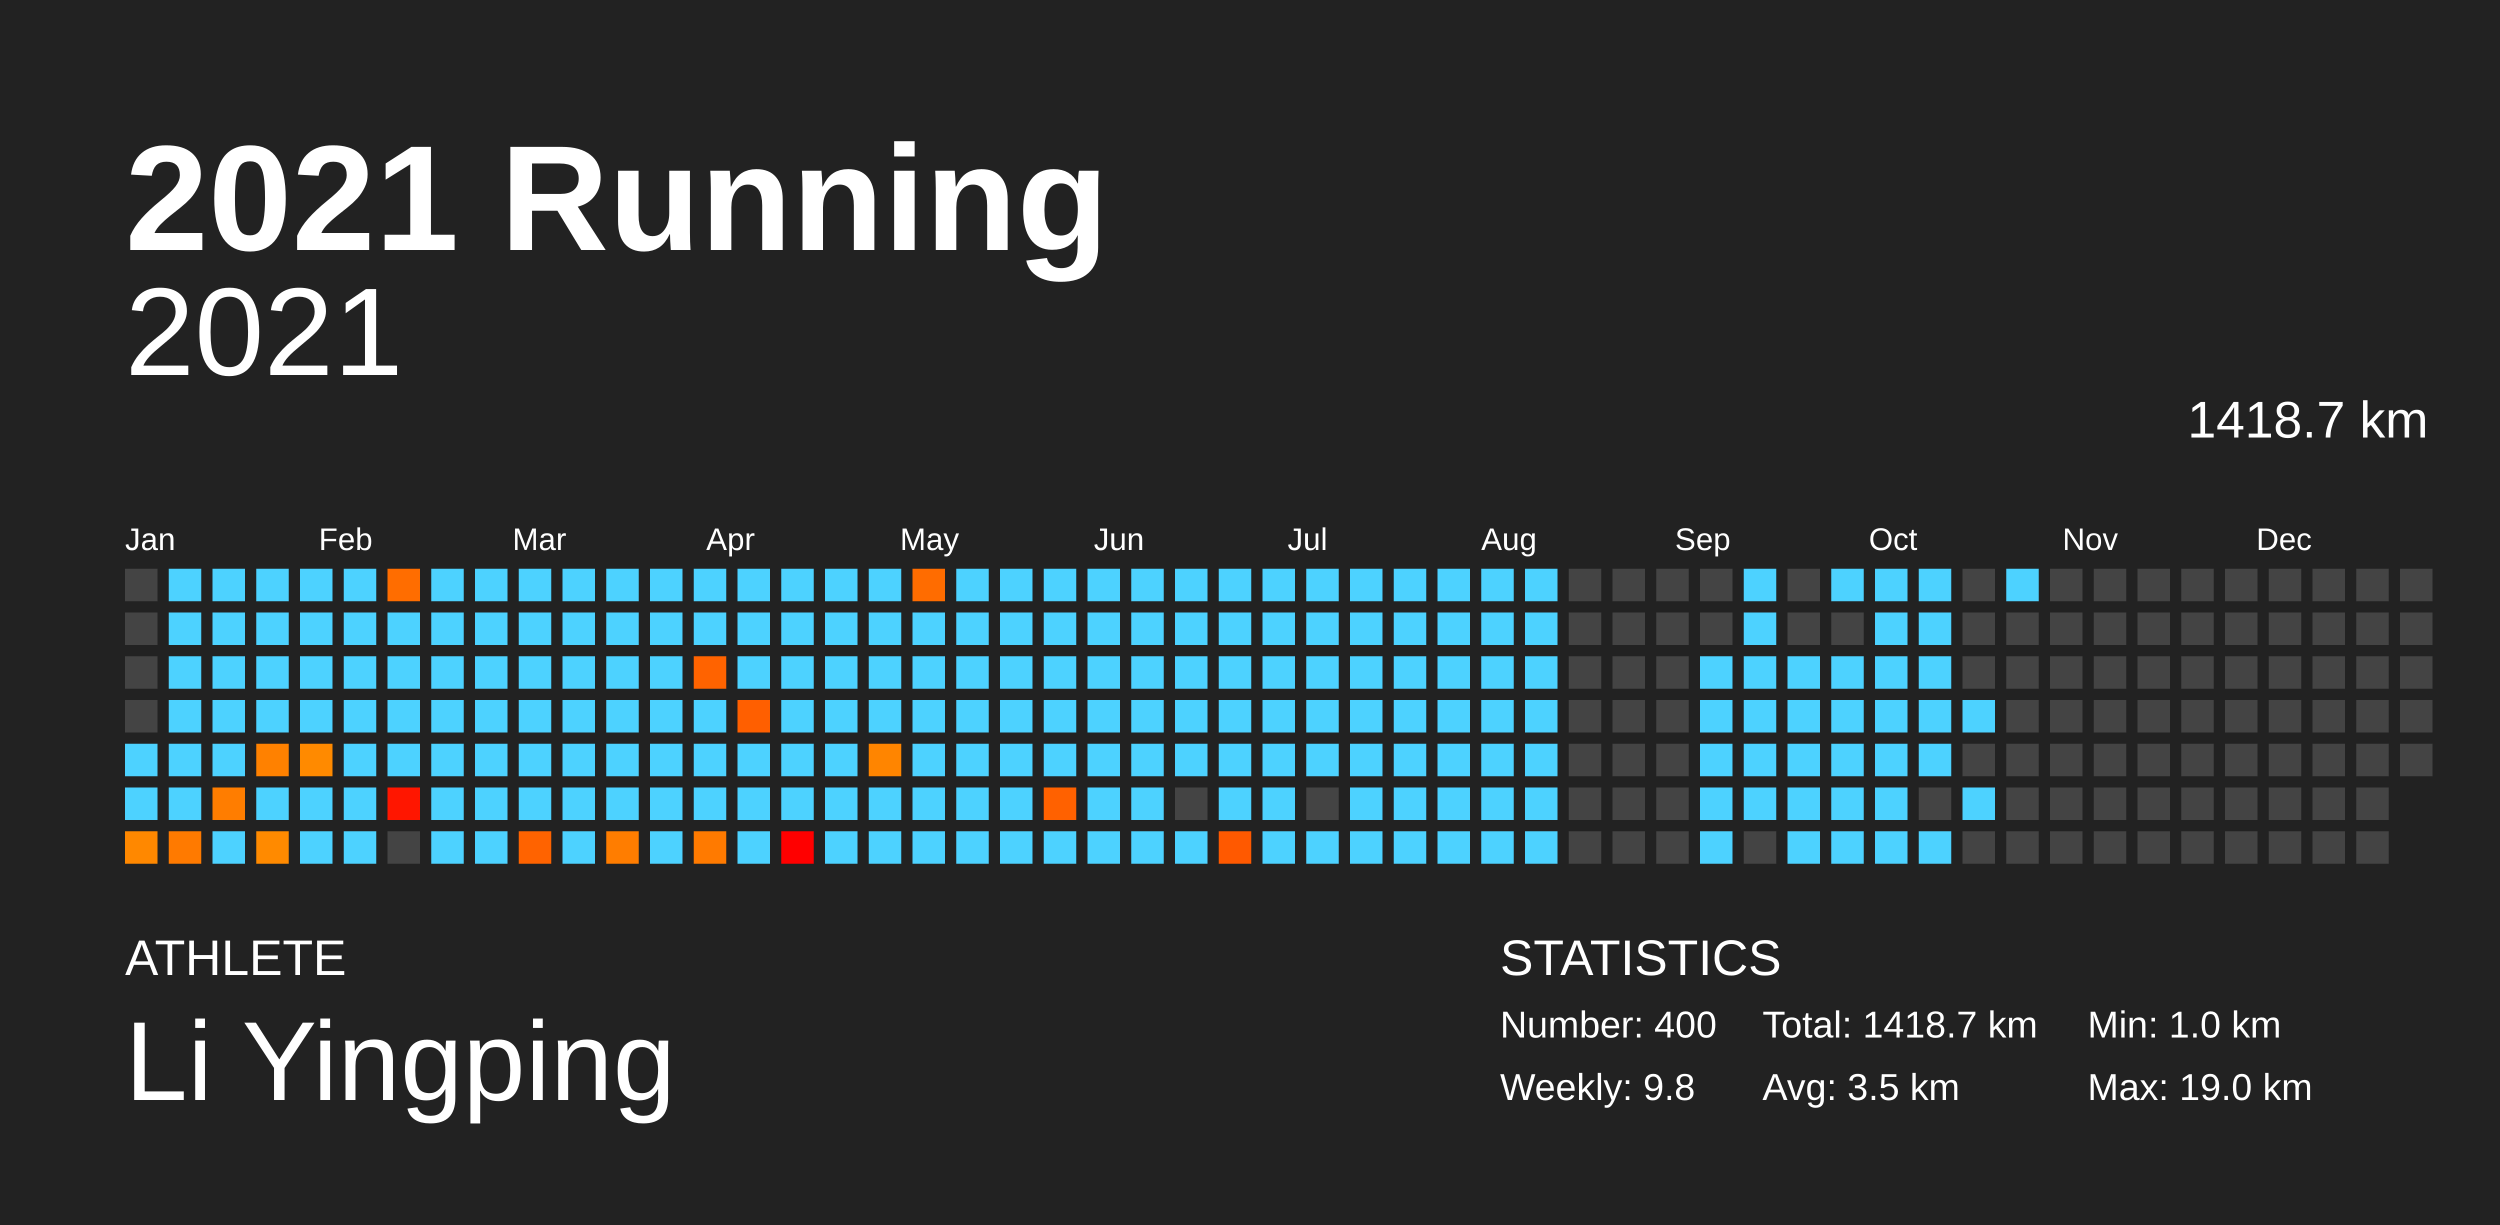
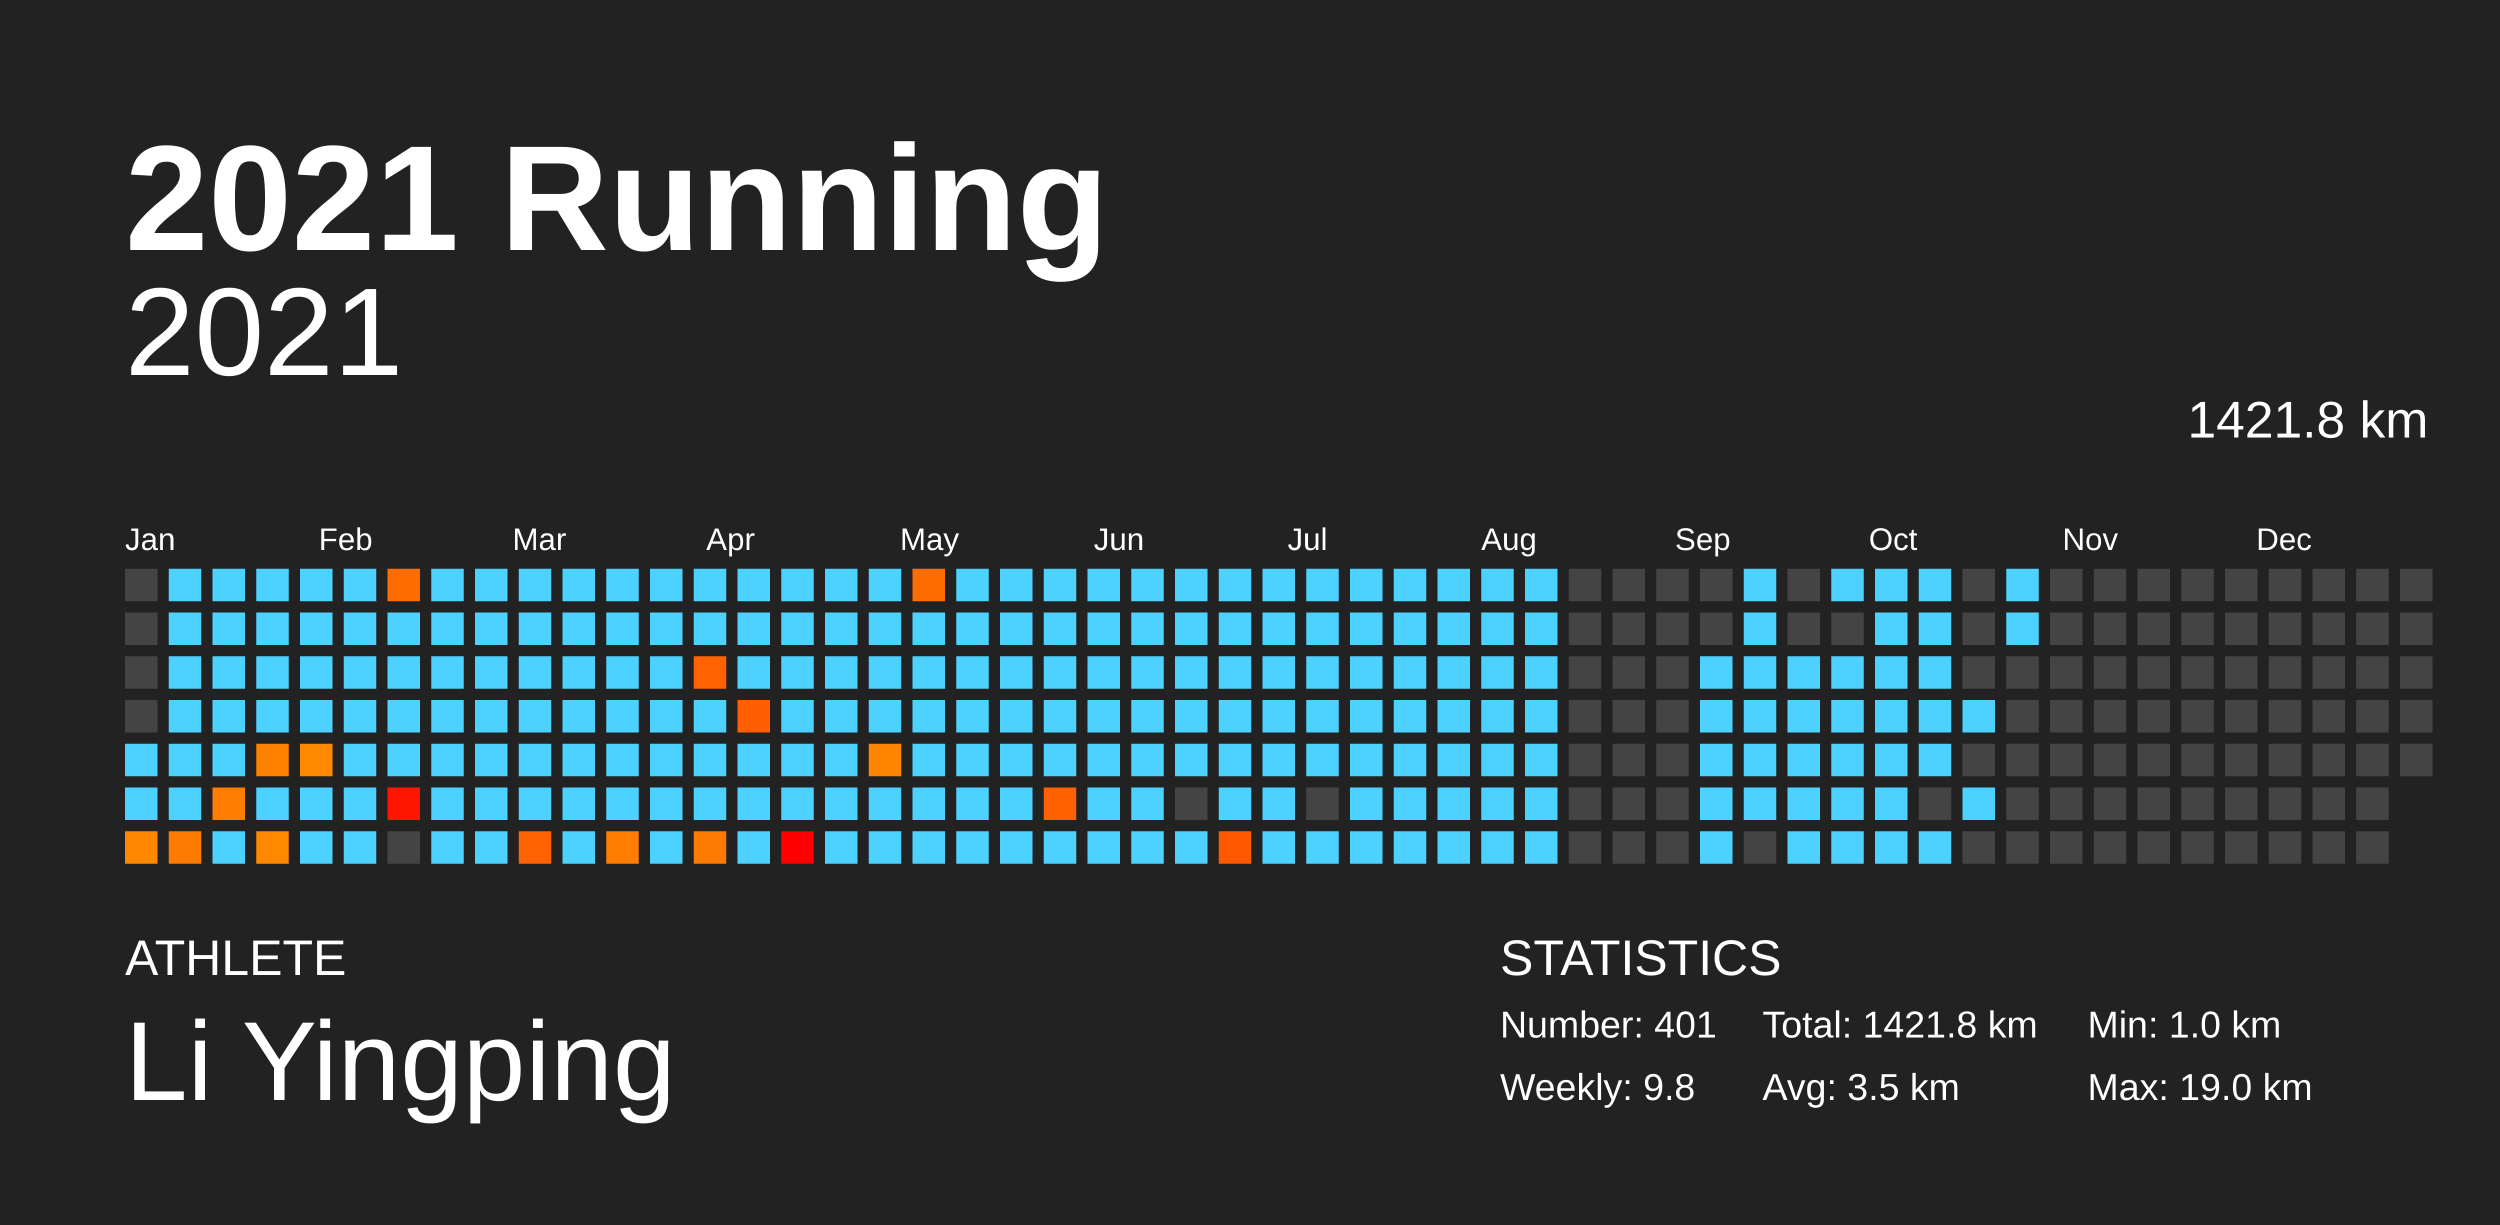
<svg xmlns="http://www.w3.org/2000/svg" baseProfile="full" height="98mm" version="1.1" viewBox="0,0,200,98" width="200mm">
  <defs />
  <rect fill="#222222" height="98" width="200" x="0" y="0" />
  <text fill="#FFFFFF" style="font-size:12px; font-family:Arial; font-weight:bold;" x="10" y="20">2021 Running</text>
  <text fill="#FFFFFF" style="font-size:4px; font-family:Arial" x="10" y="78">ATHLETE</text>
  <text fill="#FFFFFF" style="font-size:9px; font-family:Arial" x="10" y="88">Li Yingping</text>
  <text fill="#FFFFFF" style="font-size:4px; font-family:Arial" x="120" y="78">STATISTICS</text>
-   <text fill="#FFFFFF" style="font-size:3px; font-family:Arial" x="120" y="83">Number: 400</text>
+   <text fill="#FFFFFF" style="font-size:3px; font-family:Arial" x="120" y="83">Number: 401</text>
  <text fill="#FFFFFF" style="font-size:3px; font-family:Arial" x="120" y="88">Weekly: 9.8</text>
-   <text fill="#FFFFFF" style="font-size:3px; font-family:Arial" x="141" y="83">Total: 1418.7 km</text>
+   <text fill="#FFFFFF" style="font-size:3px; font-family:Arial" x="141" y="83">Total: 1421.8 km</text>
  <text fill="#FFFFFF" style="font-size:3px; font-family:Arial" x="141" y="88">Avg: 3.5 km</text>
  <text fill="#FFFFFF" style="font-size:3px; font-family:Arial" x="167" y="83">Min: 1.0 km</text>
  <text fill="#FFFFFF" style="font-size:3px; font-family:Arial" x="167" y="88">Max: 19.0 km</text>
  <text alignment-baseline="hanging" fill="#FFFFFF" style="font-size:10.0px; font-family:Arial;" x="10" y="30">2021</text>
-   <text alignment-baseline="hanging" fill="#FFFFFF" style="font-size:4.125px; font-family:Arial;" x="175" y="35">1418.7 km</text>
+   <text alignment-baseline="hanging" fill="#FFFFFF" style="font-size:4.125px; font-family:Arial;" x="175" y="35">1421.8 km</text>
  <text fill="#FFFFFF" style="font-size:2.5px; font-family:Arial" x="10.0" y="44">Jan</text>
  <text fill="#FFFFFF" style="font-size:2.5px; font-family:Arial" x="25.5" y="44">Feb</text>
  <text fill="#FFFFFF" style="font-size:2.5px; font-family:Arial" x="41.0" y="44">Mar</text>
  <text fill="#FFFFFF" style="font-size:2.5px; font-family:Arial" x="56.5" y="44">Apr</text>
  <text fill="#FFFFFF" style="font-size:2.5px; font-family:Arial" x="72.0" y="44">May</text>
  <text fill="#FFFFFF" style="font-size:2.5px; font-family:Arial" x="87.5" y="44">Jun</text>
  <text fill="#FFFFFF" style="font-size:2.5px; font-family:Arial" x="103.0" y="44">Jul</text>
  <text fill="#FFFFFF" style="font-size:2.5px; font-family:Arial" x="118.5" y="44">Aug</text>
  <text fill="#FFFFFF" style="font-size:2.5px; font-family:Arial" x="134.0" y="44">Sep</text>
  <text fill="#FFFFFF" style="font-size:2.5px; font-family:Arial" x="149.5" y="44">Oct</text>
  <text fill="#FFFFFF" style="font-size:2.5px; font-family:Arial" x="165.0" y="44">Nov</text>
  <text fill="#FFFFFF" style="font-size:2.5px; font-family:Arial" x="180.5" y="44">Dec</text>
  <rect fill="#444444" height="2.6" width="2.6" x="10.0" y="45.5" />
  <rect fill="#444444" height="2.6" width="2.6" x="10.0" y="49.0" />
  <rect fill="#444444" height="2.6" width="2.6" x="10.0" y="52.5" />
  <rect fill="#444444" height="2.6" width="2.6" x="10.0" y="56.0" />
  <rect fill="#4dd2ff" height="2.6" width="2.6" x="10.0" y="59.5" />
  <rect fill="#4dd2ff" height="2.6" width="2.6" x="10.0" y="63.0" />
  <rect fill="#ff8800" height="2.6" width="2.6" x="10.0" y="66.5" />
  <rect fill="#4dd2ff" height="2.6" width="2.6" x="13.5" y="45.5" />
  <rect fill="#4dd2ff" height="2.6" width="2.6" x="13.5" y="49.0" />
  <rect fill="#4dd2ff" height="2.6" width="2.6" x="13.5" y="52.5" />
  <rect fill="#4dd2ff" height="2.6" width="2.6" x="13.5" y="56.0" />
  <rect fill="#4dd2ff" height="2.6" width="2.6" x="13.5" y="59.5" />
  <rect fill="#4dd2ff" height="2.6" width="2.6" x="13.5" y="63.0" />
  <rect fill="#ff7a00" height="2.6" width="2.6" x="13.5" y="66.5" />
  <rect fill="#4dd2ff" height="2.6" width="2.6" x="17.0" y="45.5" />
  <rect fill="#4dd2ff" height="2.6" width="2.6" x="17.0" y="49.0" />
  <rect fill="#4dd2ff" height="2.6" width="2.6" x="17.0" y="52.5" />
  <rect fill="#4dd2ff" height="2.6" width="2.6" x="17.0" y="56.0" />
  <rect fill="#4dd2ff" height="2.6" width="2.6" x="17.0" y="59.5" />
  <rect fill="#ff7d00" height="2.6" width="2.6" x="17.0" y="63.0" />
  <rect fill="#4dd2ff" height="2.6" width="2.6" x="17.0" y="66.5" />
  <rect fill="#4dd2ff" height="2.6" width="2.6" x="20.5" y="45.5" />
  <rect fill="#4dd2ff" height="2.6" width="2.6" x="20.5" y="49.0" />
  <rect fill="#4dd2ff" height="2.6" width="2.6" x="20.5" y="52.5" />
  <rect fill="#4dd2ff" height="2.6" width="2.6" x="20.5" y="56.0" />
  <rect fill="#ff8100" height="2.6" width="2.6" x="20.5" y="59.5" />
  <rect fill="#4dd2ff" height="2.6" width="2.6" x="20.5" y="63.0" />
  <rect fill="#ff8a00" height="2.6" width="2.6" x="20.5" y="66.5" />
  <rect fill="#4dd2ff" height="2.6" width="2.6" x="24.0" y="45.5" />
  <rect fill="#4dd2ff" height="2.6" width="2.6" x="24.0" y="49.0" />
  <rect fill="#4dd2ff" height="2.6" width="2.6" x="24.0" y="52.5" />
  <rect fill="#4dd2ff" height="2.6" width="2.6" x="24.0" y="56.0" />
  <rect fill="#ff8a00" height="2.6" width="2.6" x="24.0" y="59.5" />
  <rect fill="#4dd2ff" height="2.6" width="2.6" x="24.0" y="63.0" />
  <rect fill="#4dd2ff" height="2.6" width="2.6" x="24.0" y="66.5" />
  <rect fill="#4dd2ff" height="2.6" width="2.6" x="27.5" y="45.5" />
  <rect fill="#4dd2ff" height="2.6" width="2.6" x="27.5" y="49.0" />
  <rect fill="#4dd2ff" height="2.6" width="2.6" x="27.5" y="52.5" />
  <rect fill="#4dd2ff" height="2.6" width="2.6" x="27.5" y="56.0" />
  <rect fill="#4dd2ff" height="2.6" width="2.6" x="27.5" y="59.5" />
  <rect fill="#4dd2ff" height="2.6" width="2.6" x="27.5" y="63.0" />
  <rect fill="#4dd2ff" height="2.6" width="2.6" x="27.5" y="66.5" />
  <rect fill="#ff6d00" height="2.6" width="2.6" x="31.0" y="45.5" />
  <rect fill="#4dd2ff" height="2.6" width="2.6" x="31.0" y="49.0" />
  <rect fill="#4dd2ff" height="2.6" width="2.6" x="31.0" y="52.5" />
  <rect fill="#4dd2ff" height="2.6" width="2.6" x="31.0" y="56.0" />
  <rect fill="#4dd2ff" height="2.6" width="2.6" x="31.0" y="59.5" />
  <rect fill="#ff1600" height="2.6" width="2.6" x="31.0" y="63.0" />
  <rect fill="#444444" height="2.6" width="2.6" x="31.0" y="66.5" />
  <rect fill="#4dd2ff" height="2.6" width="2.6" x="34.5" y="45.5" />
  <rect fill="#4dd2ff" height="2.6" width="2.6" x="34.5" y="49.0" />
  <rect fill="#4dd2ff" height="2.6" width="2.6" x="34.5" y="52.5" />
  <rect fill="#4dd2ff" height="2.6" width="2.6" x="34.5" y="56.0" />
  <rect fill="#4dd2ff" height="2.6" width="2.6" x="34.5" y="59.5" />
  <rect fill="#4dd2ff" height="2.6" width="2.6" x="34.5" y="63.0" />
  <rect fill="#4dd2ff" height="2.6" width="2.6" x="34.5" y="66.5" />
  <rect fill="#4dd2ff" height="2.6" width="2.6" x="38.0" y="45.5" />
  <rect fill="#4dd2ff" height="2.6" width="2.6" x="38.0" y="49.0" />
  <rect fill="#4dd2ff" height="2.6" width="2.6" x="38.0" y="52.5" />
  <rect fill="#4dd2ff" height="2.6" width="2.6" x="38.0" y="56.0" />
  <rect fill="#4dd2ff" height="2.6" width="2.6" x="38.0" y="59.5" />
  <rect fill="#4dd2ff" height="2.6" width="2.6" x="38.0" y="63.0" />
  <rect fill="#4dd2ff" height="2.6" width="2.6" x="38.0" y="66.5" />
  <rect fill="#4dd2ff" height="2.6" width="2.6" x="41.5" y="45.5" />
  <rect fill="#4dd2ff" height="2.6" width="2.6" x="41.5" y="49.0" />
  <rect fill="#4dd2ff" height="2.6" width="2.6" x="41.5" y="52.5" />
  <rect fill="#4dd2ff" height="2.6" width="2.6" x="41.5" y="56.0" />
  <rect fill="#4dd2ff" height="2.6" width="2.6" x="41.5" y="59.5" />
  <rect fill="#4dd2ff" height="2.6" width="2.6" x="41.5" y="63.0" />
  <rect fill="#ff6300" height="2.6" width="2.6" x="41.5" y="66.5" />
  <rect fill="#4dd2ff" height="2.6" width="2.6" x="45.0" y="45.5" />
  <rect fill="#4dd2ff" height="2.6" width="2.6" x="45.0" y="49.0" />
  <rect fill="#4dd2ff" height="2.6" width="2.6" x="45.0" y="52.5" />
  <rect fill="#4dd2ff" height="2.6" width="2.6" x="45.0" y="56.0" />
  <rect fill="#4dd2ff" height="2.6" width="2.6" x="45.0" y="59.5" />
  <rect fill="#4dd2ff" height="2.6" width="2.6" x="45.0" y="63.0" />
  <rect fill="#4dd2ff" height="2.6" width="2.6" x="45.0" y="66.5" />
  <rect fill="#4dd2ff" height="2.6" width="2.6" x="48.5" y="45.5" />
  <rect fill="#4dd2ff" height="2.6" width="2.6" x="48.5" y="49.0" />
  <rect fill="#4dd2ff" height="2.6" width="2.6" x="48.5" y="52.5" />
  <rect fill="#4dd2ff" height="2.6" width="2.6" x="48.5" y="56.0" />
  <rect fill="#4dd2ff" height="2.6" width="2.6" x="48.5" y="59.5" />
  <rect fill="#4dd2ff" height="2.6" width="2.6" x="48.5" y="63.0" />
  <rect fill="#ff7d00" height="2.6" width="2.6" x="48.5" y="66.5" />
  <rect fill="#4dd2ff" height="2.6" width="2.6" x="52.0" y="45.5" />
  <rect fill="#4dd2ff" height="2.6" width="2.6" x="52.0" y="49.0" />
  <rect fill="#4dd2ff" height="2.6" width="2.6" x="52.0" y="52.5" />
  <rect fill="#4dd2ff" height="2.6" width="2.6" x="52.0" y="56.0" />
  <rect fill="#4dd2ff" height="2.6" width="2.6" x="52.0" y="59.5" />
  <rect fill="#4dd2ff" height="2.6" width="2.6" x="52.0" y="63.0" />
  <rect fill="#4dd2ff" height="2.6" width="2.6" x="52.0" y="66.5" />
  <rect fill="#4dd2ff" height="2.6" width="2.6" x="55.5" y="45.5" />
  <rect fill="#4dd2ff" height="2.6" width="2.6" x="55.5" y="49.0" />
  <rect fill="#ff6300" height="2.6" width="2.6" x="55.5" y="52.5" />
  <rect fill="#4dd2ff" height="2.6" width="2.6" x="55.5" y="56.0" />
  <rect fill="#4dd2ff" height="2.6" width="2.6" x="55.5" y="59.5" />
  <rect fill="#4dd2ff" height="2.6" width="2.6" x="55.5" y="63.0" />
  <rect fill="#ff7a00" height="2.6" width="2.6" x="55.5" y="66.5" />
  <rect fill="#4dd2ff" height="2.6" width="2.6" x="59.0" y="45.5" />
  <rect fill="#4dd2ff" height="2.6" width="2.6" x="59.0" y="49.0" />
  <rect fill="#4dd2ff" height="2.6" width="2.6" x="59.0" y="52.5" />
  <rect fill="#ff5f00" height="2.6" width="2.6" x="59.0" y="56.0" />
  <rect fill="#4dd2ff" height="2.6" width="2.6" x="59.0" y="59.5" />
  <rect fill="#4dd2ff" height="2.6" width="2.6" x="59.0" y="63.0" />
  <rect fill="#4dd2ff" height="2.6" width="2.6" x="59.0" y="66.5" />
  <rect fill="#4dd2ff" height="2.6" width="2.6" x="62.5" y="45.5" />
  <rect fill="#4dd2ff" height="2.6" width="2.6" x="62.5" y="49.0" />
  <rect fill="#4dd2ff" height="2.6" width="2.6" x="62.5" y="52.5" />
  <rect fill="#4dd2ff" height="2.6" width="2.6" x="62.5" y="56.0" />
  <rect fill="#4dd2ff" height="2.6" width="2.6" x="62.5" y="59.5" />
  <rect fill="#4dd2ff" height="2.6" width="2.6" x="62.5" y="63.0" />
  <rect fill="red" height="2.6" width="2.6" x="62.5" y="66.5" />
  <rect fill="#4dd2ff" height="2.6" width="2.6" x="66.0" y="45.5" />
  <rect fill="#4dd2ff" height="2.6" width="2.6" x="66.0" y="49.0" />
  <rect fill="#4dd2ff" height="2.6" width="2.6" x="66.0" y="52.5" />
  <rect fill="#4dd2ff" height="2.6" width="2.6" x="66.0" y="56.0" />
  <rect fill="#4dd2ff" height="2.6" width="2.6" x="66.0" y="59.5" />
  <rect fill="#4dd2ff" height="2.6" width="2.6" x="66.0" y="63.0" />
  <rect fill="#4dd2ff" height="2.6" width="2.6" x="66.0" y="66.5" />
  <rect fill="#4dd2ff" height="2.6" width="2.6" x="69.5" y="45.5" />
  <rect fill="#4dd2ff" height="2.6" width="2.6" x="69.5" y="49.0" />
  <rect fill="#4dd2ff" height="2.6" width="2.6" x="69.5" y="52.5" />
  <rect fill="#4dd2ff" height="2.6" width="2.6" x="69.5" y="56.0" />
  <rect fill="#ff8500" height="2.6" width="2.6" x="69.5" y="59.5" />
  <rect fill="#4dd2ff" height="2.6" width="2.6" x="69.5" y="63.0" />
  <rect fill="#4dd2ff" height="2.6" width="2.6" x="69.5" y="66.5" />
  <rect fill="#ff6c00" height="2.6" width="2.6" x="73.0" y="45.5" />
  <rect fill="#4dd2ff" height="2.6" width="2.6" x="73.0" y="49.0" />
  <rect fill="#4dd2ff" height="2.6" width="2.6" x="73.0" y="52.5" />
  <rect fill="#4dd2ff" height="2.6" width="2.6" x="73.0" y="56.0" />
  <rect fill="#4dd2ff" height="2.6" width="2.6" x="73.0" y="59.5" />
  <rect fill="#4dd2ff" height="2.6" width="2.6" x="73.0" y="63.0" />
  <rect fill="#4dd2ff" height="2.6" width="2.6" x="73.0" y="66.5" />
  <rect fill="#4dd2ff" height="2.6" width="2.6" x="76.5" y="45.5" />
  <rect fill="#4dd2ff" height="2.6" width="2.6" x="76.5" y="49.0" />
  <rect fill="#4dd2ff" height="2.6" width="2.6" x="76.5" y="52.5" />
  <rect fill="#4dd2ff" height="2.6" width="2.6" x="76.5" y="56.0" />
  <rect fill="#4dd2ff" height="2.6" width="2.6" x="76.5" y="59.5" />
  <rect fill="#4dd2ff" height="2.6" width="2.6" x="76.5" y="63.0" />
  <rect fill="#4dd2ff" height="2.6" width="2.6" x="76.5" y="66.5" />
  <rect fill="#4dd2ff" height="2.6" width="2.6" x="80.0" y="45.5" />
  <rect fill="#4dd2ff" height="2.6" width="2.6" x="80.0" y="49.0" />
  <rect fill="#4dd2ff" height="2.6" width="2.6" x="80.0" y="52.5" />
  <rect fill="#4dd2ff" height="2.6" width="2.6" x="80.0" y="56.0" />
  <rect fill="#4dd2ff" height="2.6" width="2.6" x="80.0" y="59.5" />
  <rect fill="#4dd2ff" height="2.6" width="2.6" x="80.0" y="63.0" />
  <rect fill="#4dd2ff" height="2.6" width="2.6" x="80.0" y="66.5" />
  <rect fill="#4dd2ff" height="2.6" width="2.6" x="83.5" y="45.5" />
  <rect fill="#4dd2ff" height="2.6" width="2.6" x="83.5" y="49.0" />
  <rect fill="#4dd2ff" height="2.6" width="2.6" x="83.5" y="52.5" />
  <rect fill="#4dd2ff" height="2.6" width="2.6" x="83.5" y="56.0" />
  <rect fill="#4dd2ff" height="2.6" width="2.6" x="83.5" y="59.5" />
  <rect fill="#ff6100" height="2.6" width="2.6" x="83.5" y="63.0" />
  <rect fill="#4dd2ff" height="2.6" width="2.6" x="83.5" y="66.5" />
  <rect fill="#4dd2ff" height="2.6" width="2.6" x="87.0" y="45.5" />
  <rect fill="#4dd2ff" height="2.6" width="2.6" x="87.0" y="49.0" />
  <rect fill="#4dd2ff" height="2.6" width="2.6" x="87.0" y="52.5" />
  <rect fill="#4dd2ff" height="2.6" width="2.6" x="87.0" y="56.0" />
  <rect fill="#4dd2ff" height="2.6" width="2.6" x="87.0" y="59.5" />
  <rect fill="#4dd2ff" height="2.6" width="2.6" x="87.0" y="63.0" />
  <rect fill="#4dd2ff" height="2.6" width="2.6" x="87.0" y="66.5" />
  <rect fill="#4dd2ff" height="2.6" width="2.6" x="90.5" y="45.5" />
  <rect fill="#4dd2ff" height="2.6" width="2.6" x="90.5" y="49.0" />
  <rect fill="#4dd2ff" height="2.6" width="2.6" x="90.5" y="52.5" />
  <rect fill="#4dd2ff" height="2.6" width="2.6" x="90.5" y="56.0" />
  <rect fill="#4dd2ff" height="2.6" width="2.6" x="90.5" y="59.5" />
  <rect fill="#4dd2ff" height="2.6" width="2.6" x="90.5" y="63.0" />
  <rect fill="#4dd2ff" height="2.6" width="2.6" x="90.5" y="66.5" />
  <rect fill="#4dd2ff" height="2.6" width="2.6" x="94.0" y="45.5" />
  <rect fill="#4dd2ff" height="2.6" width="2.6" x="94.0" y="49.0" />
  <rect fill="#4dd2ff" height="2.6" width="2.6" x="94.0" y="52.5" />
  <rect fill="#4dd2ff" height="2.6" width="2.6" x="94.0" y="56.0" />
  <rect fill="#4dd2ff" height="2.6" width="2.6" x="94.0" y="59.5" />
  <rect fill="#444444" height="2.6" width="2.6" x="94.0" y="63.0" />
  <rect fill="#4dd2ff" height="2.6" width="2.6" x="94.0" y="66.5" />
  <rect fill="#4dd2ff" height="2.6" width="2.6" x="97.5" y="45.5" />
  <rect fill="#4dd2ff" height="2.6" width="2.6" x="97.5" y="49.0" />
  <rect fill="#4dd2ff" height="2.6" width="2.6" x="97.5" y="52.5" />
  <rect fill="#4dd2ff" height="2.6" width="2.6" x="97.5" y="56.0" />
  <rect fill="#4dd2ff" height="2.6" width="2.6" x="97.5" y="59.5" />
  <rect fill="#4dd2ff" height="2.6" width="2.6" x="97.5" y="63.0" />
  <rect fill="#ff5900" height="2.6" width="2.6" x="97.5" y="66.5" />
  <rect fill="#4dd2ff" height="2.6" width="2.6" x="101.0" y="45.5" />
  <rect fill="#4dd2ff" height="2.6" width="2.6" x="101.0" y="49.0" />
  <rect fill="#4dd2ff" height="2.6" width="2.6" x="101.0" y="52.5" />
  <rect fill="#4dd2ff" height="2.6" width="2.6" x="101.0" y="56.0" />
  <rect fill="#4dd2ff" height="2.6" width="2.6" x="101.0" y="59.5" />
  <rect fill="#4dd2ff" height="2.6" width="2.6" x="101.0" y="63.0" />
  <rect fill="#4dd2ff" height="2.6" width="2.6" x="101.0" y="66.5" />
  <rect fill="#4dd2ff" height="2.6" width="2.6" x="104.5" y="45.5" />
  <rect fill="#4dd2ff" height="2.6" width="2.6" x="104.5" y="49.0" />
  <rect fill="#4dd2ff" height="2.6" width="2.6" x="104.5" y="52.5" />
  <rect fill="#4dd2ff" height="2.6" width="2.6" x="104.5" y="56.0" />
  <rect fill="#4dd2ff" height="2.6" width="2.6" x="104.5" y="59.5" />
  <rect fill="#444444" height="2.6" width="2.6" x="104.5" y="63.0" />
  <rect fill="#4dd2ff" height="2.6" width="2.6" x="104.5" y="66.5" />
  <rect fill="#4dd2ff" height="2.6" width="2.6" x="108.0" y="45.5" />
  <rect fill="#4dd2ff" height="2.6" width="2.6" x="108.0" y="49.0" />
  <rect fill="#4dd2ff" height="2.6" width="2.6" x="108.0" y="52.5" />
  <rect fill="#4dd2ff" height="2.6" width="2.6" x="108.0" y="56.0" />
  <rect fill="#4dd2ff" height="2.6" width="2.6" x="108.0" y="59.5" />
  <rect fill="#4dd2ff" height="2.6" width="2.6" x="108.0" y="63.0" />
  <rect fill="#4dd2ff" height="2.6" width="2.6" x="108.0" y="66.5" />
  <rect fill="#4dd2ff" height="2.6" width="2.6" x="111.5" y="45.5" />
  <rect fill="#4dd2ff" height="2.6" width="2.6" x="111.5" y="49.0" />
  <rect fill="#4dd2ff" height="2.6" width="2.6" x="111.5" y="52.5" />
  <rect fill="#4dd2ff" height="2.6" width="2.6" x="111.5" y="56.0" />
  <rect fill="#4dd2ff" height="2.6" width="2.6" x="111.5" y="59.5" />
  <rect fill="#4dd2ff" height="2.6" width="2.6" x="111.5" y="63.0" />
  <rect fill="#4dd2ff" height="2.6" width="2.6" x="111.5" y="66.5" />
  <rect fill="#4dd2ff" height="2.6" width="2.6" x="115.0" y="45.5" />
  <rect fill="#4dd2ff" height="2.6" width="2.6" x="115.0" y="49.0" />
  <rect fill="#4dd2ff" height="2.6" width="2.6" x="115.0" y="52.5" />
  <rect fill="#4dd2ff" height="2.6" width="2.6" x="115.0" y="56.0" />
  <rect fill="#4dd2ff" height="2.6" width="2.6" x="115.0" y="59.5" />
  <rect fill="#4dd2ff" height="2.6" width="2.6" x="115.0" y="63.0" />
  <rect fill="#4dd2ff" height="2.6" width="2.6" x="115.0" y="66.5" />
  <rect fill="#4dd2ff" height="2.6" width="2.6" x="118.5" y="45.5" />
  <rect fill="#4dd2ff" height="2.6" width="2.6" x="118.5" y="49.0" />
  <rect fill="#4dd2ff" height="2.6" width="2.6" x="118.5" y="52.5" />
  <rect fill="#4dd2ff" height="2.6" width="2.6" x="118.5" y="56.0" />
  <rect fill="#4dd2ff" height="2.6" width="2.6" x="118.5" y="59.5" />
  <rect fill="#4dd2ff" height="2.6" width="2.6" x="118.5" y="63.0" />
  <rect fill="#4dd2ff" height="2.6" width="2.6" x="118.5" y="66.5" />
  <rect fill="#4dd2ff" height="2.6" width="2.6" x="122.0" y="45.5" />
  <rect fill="#4dd2ff" height="2.6" width="2.6" x="122.0" y="49.0" />
  <rect fill="#4dd2ff" height="2.6" width="2.6" x="122.0" y="52.5" />
  <rect fill="#4dd2ff" height="2.6" width="2.6" x="122.0" y="56.0" />
  <rect fill="#4dd2ff" height="2.6" width="2.6" x="122.0" y="59.5" />
  <rect fill="#4dd2ff" height="2.6" width="2.6" x="122.0" y="63.0" />
  <rect fill="#4dd2ff" height="2.6" width="2.6" x="122.0" y="66.5" />
  <rect fill="#444444" height="2.6" width="2.6" x="125.5" y="45.5" />
  <rect fill="#444444" height="2.6" width="2.6" x="125.5" y="49.0" />
  <rect fill="#444444" height="2.6" width="2.6" x="125.5" y="52.5" />
  <rect fill="#444444" height="2.6" width="2.6" x="125.5" y="56.0" />
  <rect fill="#444444" height="2.6" width="2.6" x="125.5" y="59.5" />
  <rect fill="#444444" height="2.6" width="2.6" x="125.5" y="63.0" />
  <rect fill="#444444" height="2.6" width="2.6" x="125.5" y="66.5" />
  <rect fill="#444444" height="2.6" width="2.6" x="129.0" y="45.5" />
  <rect fill="#444444" height="2.6" width="2.6" x="129.0" y="49.0" />
  <rect fill="#444444" height="2.6" width="2.6" x="129.0" y="52.5" />
  <rect fill="#444444" height="2.6" width="2.6" x="129.0" y="56.0" />
  <rect fill="#444444" height="2.6" width="2.6" x="129.0" y="59.5" />
  <rect fill="#444444" height="2.6" width="2.6" x="129.0" y="63.0" />
  <rect fill="#444444" height="2.6" width="2.6" x="129.0" y="66.5" />
  <rect fill="#444444" height="2.6" width="2.6" x="132.5" y="45.5" />
  <rect fill="#444444" height="2.6" width="2.6" x="132.5" y="49.0" />
  <rect fill="#444444" height="2.6" width="2.6" x="132.5" y="52.5" />
  <rect fill="#444444" height="2.6" width="2.6" x="132.5" y="56.0" />
  <rect fill="#444444" height="2.6" width="2.6" x="132.5" y="59.5" />
  <rect fill="#444444" height="2.6" width="2.6" x="132.5" y="63.0" />
  <rect fill="#444444" height="2.6" width="2.6" x="132.5" y="66.5" />
  <rect fill="#444444" height="2.6" width="2.6" x="136.0" y="45.5" />
  <rect fill="#444444" height="2.6" width="2.6" x="136.0" y="49.0" />
  <rect fill="#4dd2ff" height="2.6" width="2.6" x="136.0" y="52.5" />
  <rect fill="#4dd2ff" height="2.6" width="2.6" x="136.0" y="56.0" />
  <rect fill="#4dd2ff" height="2.6" width="2.6" x="136.0" y="59.5" />
  <rect fill="#4dd2ff" height="2.6" width="2.6" x="136.0" y="63.0" />
  <rect fill="#4dd2ff" height="2.6" width="2.6" x="136.0" y="66.5" />
  <rect fill="#4dd2ff" height="2.6" width="2.6" x="139.5" y="45.5" />
  <rect fill="#4dd2ff" height="2.6" width="2.6" x="139.5" y="49.0" />
  <rect fill="#4dd2ff" height="2.6" width="2.6" x="139.5" y="52.5" />
  <rect fill="#4dd2ff" height="2.6" width="2.6" x="139.5" y="56.0" />
  <rect fill="#4dd2ff" height="2.6" width="2.6" x="139.5" y="59.5" />
  <rect fill="#4dd2ff" height="2.6" width="2.6" x="139.5" y="63.0" />
  <rect fill="#444444" height="2.6" width="2.6" x="139.5" y="66.5" />
  <rect fill="#444444" height="2.6" width="2.6" x="143.0" y="45.5" />
  <rect fill="#444444" height="2.6" width="2.6" x="143.0" y="49.0" />
  <rect fill="#4dd2ff" height="2.6" width="2.6" x="143.0" y="52.5" />
  <rect fill="#4dd2ff" height="2.6" width="2.6" x="143.0" y="56.0" />
  <rect fill="#4dd2ff" height="2.6" width="2.6" x="143.0" y="59.5" />
  <rect fill="#4dd2ff" height="2.6" width="2.6" x="143.0" y="63.0" />
  <rect fill="#4dd2ff" height="2.6" width="2.6" x="143.0" y="66.5" />
  <rect fill="#4dd2ff" height="2.6" width="2.6" x="146.5" y="45.5" />
  <rect fill="#444444" height="2.6" width="2.6" x="146.5" y="49.0" />
  <rect fill="#4dd2ff" height="2.6" width="2.6" x="146.5" y="52.5" />
  <rect fill="#4dd2ff" height="2.6" width="2.6" x="146.5" y="56.0" />
  <rect fill="#4dd2ff" height="2.6" width="2.6" x="146.5" y="59.5" />
  <rect fill="#4dd2ff" height="2.6" width="2.6" x="146.5" y="63.0" />
  <rect fill="#4dd2ff" height="2.6" width="2.6" x="146.5" y="66.5" />
  <rect fill="#4dd2ff" height="2.6" width="2.6" x="150.0" y="45.5" />
  <rect fill="#4dd2ff" height="2.6" width="2.6" x="150.0" y="49.0" />
  <rect fill="#4dd2ff" height="2.6" width="2.6" x="150.0" y="52.5" />
  <rect fill="#4dd2ff" height="2.6" width="2.6" x="150.0" y="56.0" />
  <rect fill="#4dd2ff" height="2.6" width="2.6" x="150.0" y="59.5" />
  <rect fill="#4dd2ff" height="2.6" width="2.6" x="150.0" y="63.0" />
  <rect fill="#4dd2ff" height="2.6" width="2.6" x="150.0" y="66.5" />
  <rect fill="#4dd2ff" height="2.6" width="2.6" x="153.5" y="45.5" />
  <rect fill="#4dd2ff" height="2.6" width="2.6" x="153.5" y="49.0" />
  <rect fill="#4dd2ff" height="2.6" width="2.6" x="153.5" y="52.5" />
  <rect fill="#4dd2ff" height="2.6" width="2.6" x="153.5" y="56.0" />
  <rect fill="#4dd2ff" height="2.6" width="2.6" x="153.5" y="59.5" />
  <rect fill="#444444" height="2.6" width="2.6" x="153.5" y="63.0" />
  <rect fill="#4dd2ff" height="2.6" width="2.6" x="153.5" y="66.5" />
  <rect fill="#444444" height="2.6" width="2.6" x="157.0" y="45.5" />
  <rect fill="#444444" height="2.6" width="2.6" x="157.0" y="49.0" />
  <rect fill="#444444" height="2.6" width="2.6" x="157.0" y="52.5" />
  <rect fill="#4dd2ff" height="2.6" width="2.6" x="157.0" y="56.0" />
  <rect fill="#444444" height="2.6" width="2.6" x="157.0" y="59.5" />
  <rect fill="#4dd2ff" height="2.6" width="2.6" x="157.0" y="63.0" />
  <rect fill="#444444" height="2.6" width="2.6" x="157.0" y="66.5" />
  <rect fill="#4dd2ff" height="2.6" width="2.6" x="160.5" y="45.5" />
-   <rect fill="#444444" height="2.6" width="2.6" x="160.5" y="49.0" />
+   <rect fill="#4dd2ff" height="2.6" width="2.6" x="160.5" y="49.0" />
  <rect fill="#444444" height="2.6" width="2.6" x="160.5" y="52.5" />
  <rect fill="#444444" height="2.6" width="2.6" x="160.5" y="56.0" />
  <rect fill="#444444" height="2.6" width="2.6" x="160.5" y="59.5" />
  <rect fill="#444444" height="2.6" width="2.6" x="160.5" y="63.0" />
  <rect fill="#444444" height="2.6" width="2.6" x="160.5" y="66.5" />
  <rect fill="#444444" height="2.6" width="2.6" x="164.0" y="45.5" />
  <rect fill="#444444" height="2.6" width="2.6" x="164.0" y="49.0" />
  <rect fill="#444444" height="2.6" width="2.6" x="164.0" y="52.5" />
  <rect fill="#444444" height="2.6" width="2.6" x="164.0" y="56.0" />
  <rect fill="#444444" height="2.6" width="2.6" x="164.0" y="59.5" />
  <rect fill="#444444" height="2.6" width="2.6" x="164.0" y="63.0" />
  <rect fill="#444444" height="2.6" width="2.6" x="164.0" y="66.5" />
  <rect fill="#444444" height="2.6" width="2.6" x="167.5" y="45.5" />
  <rect fill="#444444" height="2.6" width="2.6" x="167.5" y="49.0" />
  <rect fill="#444444" height="2.6" width="2.6" x="167.5" y="52.5" />
  <rect fill="#444444" height="2.6" width="2.6" x="167.5" y="56.0" />
  <rect fill="#444444" height="2.6" width="2.6" x="167.5" y="59.5" />
  <rect fill="#444444" height="2.6" width="2.6" x="167.5" y="63.0" />
  <rect fill="#444444" height="2.6" width="2.6" x="167.5" y="66.5" />
  <rect fill="#444444" height="2.6" width="2.6" x="171.0" y="45.5" />
  <rect fill="#444444" height="2.6" width="2.6" x="171.0" y="49.0" />
  <rect fill="#444444" height="2.6" width="2.6" x="171.0" y="52.5" />
  <rect fill="#444444" height="2.6" width="2.6" x="171.0" y="56.0" />
  <rect fill="#444444" height="2.6" width="2.6" x="171.0" y="59.5" />
  <rect fill="#444444" height="2.6" width="2.6" x="171.0" y="63.0" />
  <rect fill="#444444" height="2.6" width="2.6" x="171.0" y="66.5" />
  <rect fill="#444444" height="2.6" width="2.6" x="174.5" y="45.5" />
  <rect fill="#444444" height="2.6" width="2.6" x="174.5" y="49.0" />
  <rect fill="#444444" height="2.6" width="2.6" x="174.5" y="52.5" />
  <rect fill="#444444" height="2.6" width="2.6" x="174.5" y="56.0" />
  <rect fill="#444444" height="2.6" width="2.6" x="174.5" y="59.5" />
  <rect fill="#444444" height="2.6" width="2.6" x="174.5" y="63.0" />
  <rect fill="#444444" height="2.6" width="2.6" x="174.5" y="66.5" />
  <rect fill="#444444" height="2.6" width="2.6" x="178.0" y="45.5" />
  <rect fill="#444444" height="2.6" width="2.6" x="178.0" y="49.0" />
  <rect fill="#444444" height="2.6" width="2.6" x="178.0" y="52.5" />
  <rect fill="#444444" height="2.6" width="2.6" x="178.0" y="56.0" />
  <rect fill="#444444" height="2.6" width="2.6" x="178.0" y="59.5" />
  <rect fill="#444444" height="2.6" width="2.6" x="178.0" y="63.0" />
  <rect fill="#444444" height="2.6" width="2.6" x="178.0" y="66.5" />
  <rect fill="#444444" height="2.6" width="2.6" x="181.5" y="45.5" />
  <rect fill="#444444" height="2.6" width="2.6" x="181.5" y="49.0" />
  <rect fill="#444444" height="2.6" width="2.6" x="181.5" y="52.5" />
  <rect fill="#444444" height="2.6" width="2.6" x="181.5" y="56.0" />
  <rect fill="#444444" height="2.6" width="2.6" x="181.5" y="59.5" />
  <rect fill="#444444" height="2.6" width="2.6" x="181.5" y="63.0" />
  <rect fill="#444444" height="2.6" width="2.6" x="181.5" y="66.5" />
  <rect fill="#444444" height="2.6" width="2.6" x="185.0" y="45.5" />
  <rect fill="#444444" height="2.6" width="2.6" x="185.0" y="49.0" />
  <rect fill="#444444" height="2.6" width="2.6" x="185.0" y="52.5" />
  <rect fill="#444444" height="2.6" width="2.6" x="185.0" y="56.0" />
  <rect fill="#444444" height="2.6" width="2.6" x="185.0" y="59.5" />
  <rect fill="#444444" height="2.6" width="2.6" x="185.0" y="63.0" />
  <rect fill="#444444" height="2.6" width="2.6" x="185.0" y="66.5" />
  <rect fill="#444444" height="2.6" width="2.6" x="188.5" y="45.5" />
  <rect fill="#444444" height="2.6" width="2.6" x="188.5" y="49.0" />
  <rect fill="#444444" height="2.6" width="2.6" x="188.5" y="52.5" />
  <rect fill="#444444" height="2.6" width="2.6" x="188.5" y="56.0" />
  <rect fill="#444444" height="2.6" width="2.6" x="188.5" y="59.5" />
  <rect fill="#444444" height="2.6" width="2.6" x="188.5" y="63.0" />
  <rect fill="#444444" height="2.6" width="2.6" x="188.5" y="66.5" />
  <rect fill="#444444" height="2.6" width="2.6" x="192.0" y="45.5" />
  <rect fill="#444444" height="2.6" width="2.6" x="192.0" y="49.0" />
  <rect fill="#444444" height="2.6" width="2.6" x="192.0" y="52.5" />
  <rect fill="#444444" height="2.6" width="2.6" x="192.0" y="56.0" />
  <rect fill="#444444" height="2.6" width="2.6" x="192.0" y="59.5" />
</svg>
